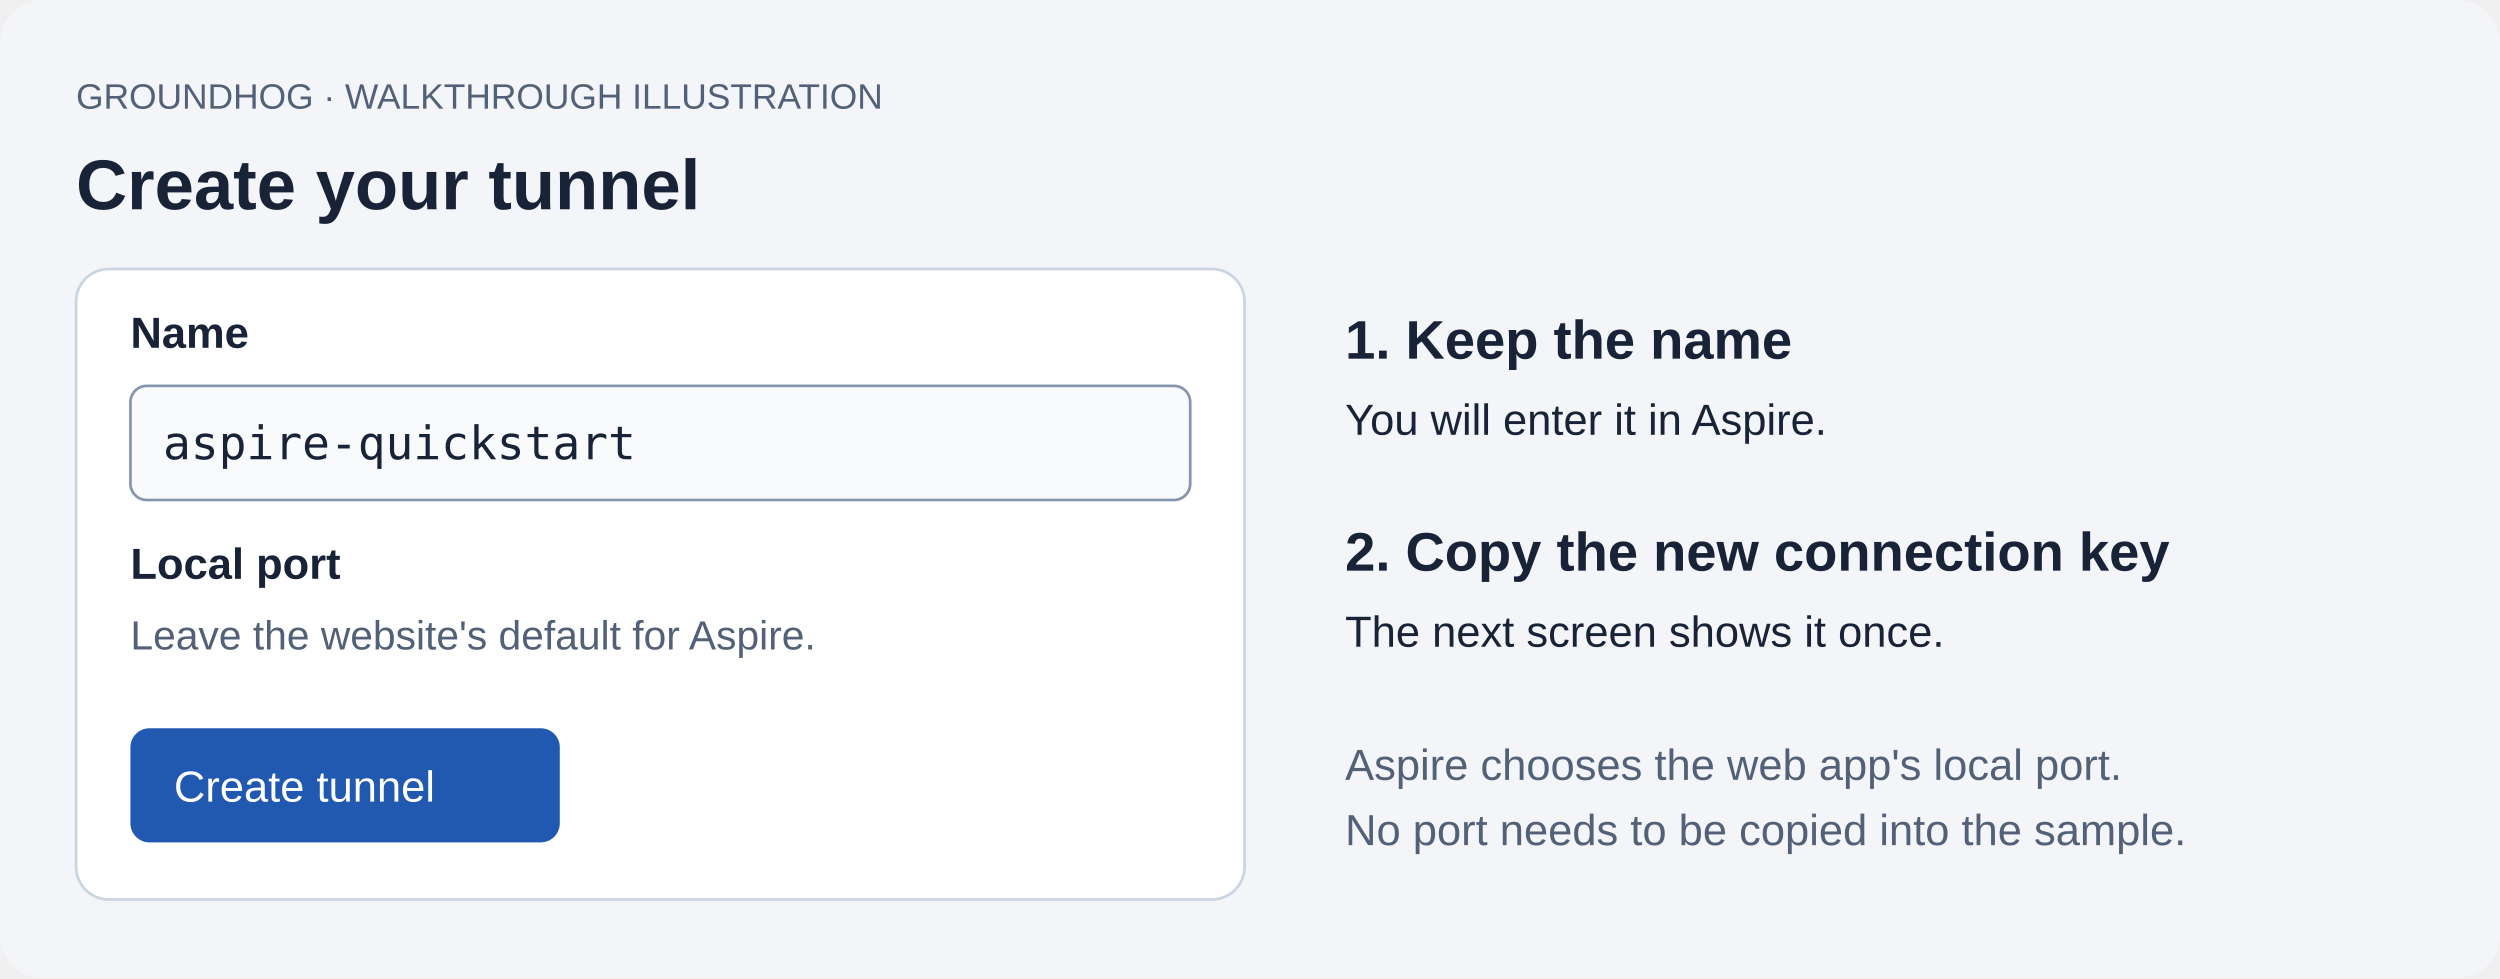
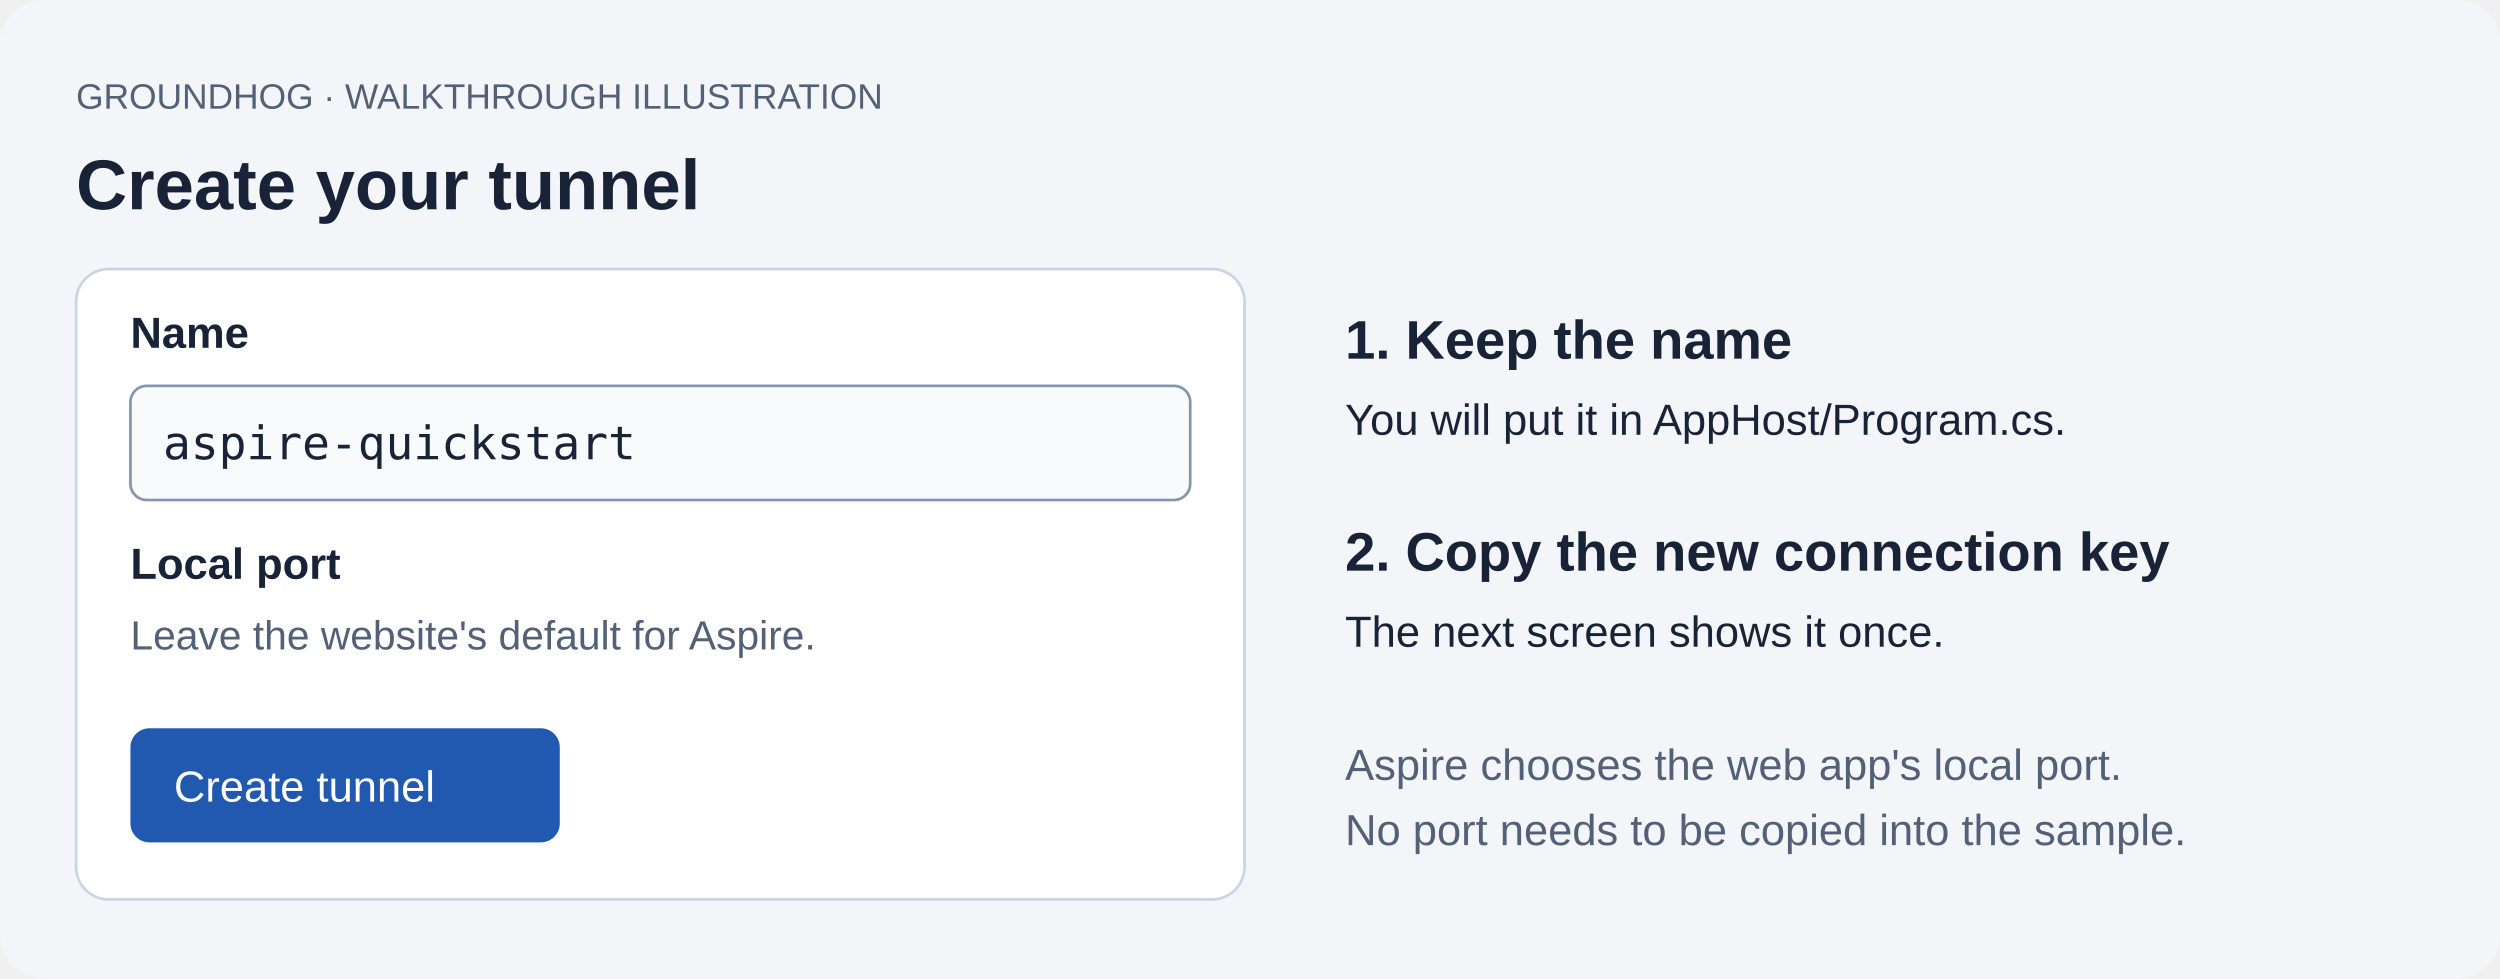
<svg xmlns="http://www.w3.org/2000/svg" width="920" height="360" viewBox="0 0 920 360" role="img" aria-labelledby="title desc">
  <rect width="920" height="360" rx="16" fill="#f3f5f8" />
  <g font-family="Arial, sans-serif" fill="#182338">
    <text x="28" y="40" font-size="13" fill="#526178">GROUNDHOG · WALKTHROUGH ILLUSTRATION</text>
    <text x="28" y="77" font-size="26" font-weight="bold">Create your tunnel</text>
    <rect x="28" y="99" width="430" height="232" rx="12" fill="white" stroke="#cbd4e1" />
    <text x="48" y="128" font-size="16" font-weight="bold">Name</text>
    <rect x="48" y="142" width="390" height="42" rx="6" fill="#f8fafc" stroke="#8495ad" />
    <text x="60" y="169" font-size="17" font-family="monospace">aspire-quickstart</text>
    <text x="48" y="213" font-size="16" font-weight="bold">Local port</text>
    <text x="48" y="239" font-size="15" fill="#526178">Leave the website's default for Aspire.</text>
    <rect x="48" y="268" width="158" height="42" rx="7" fill="#2158b0" />
    <text x="64" y="295" font-size="16" fill="white">Create tunnel</text>
    <text x="495" y="132" font-size="20" font-weight="bold">1. Keep the name</text>
-     <text x="495" y="160" font-size="16">You will enter it in Aspire.</text>
+     <text x="495" y="160" font-size="16">You will put it in AppHost/Program.cs.</text>
    <text x="495" y="210" font-size="20" font-weight="bold">2. Copy the new connection key</text>
    <text x="495" y="238" font-size="16">The next screen shows it once.</text>
    <text x="495" y="287" font-size="16" fill="#526178">Aspire chooses the web app's local port.</text>
    <text x="495" y="311" font-size="16" fill="#526178">No port needs to be copied into the sample.</text>
  </g>
</svg>
